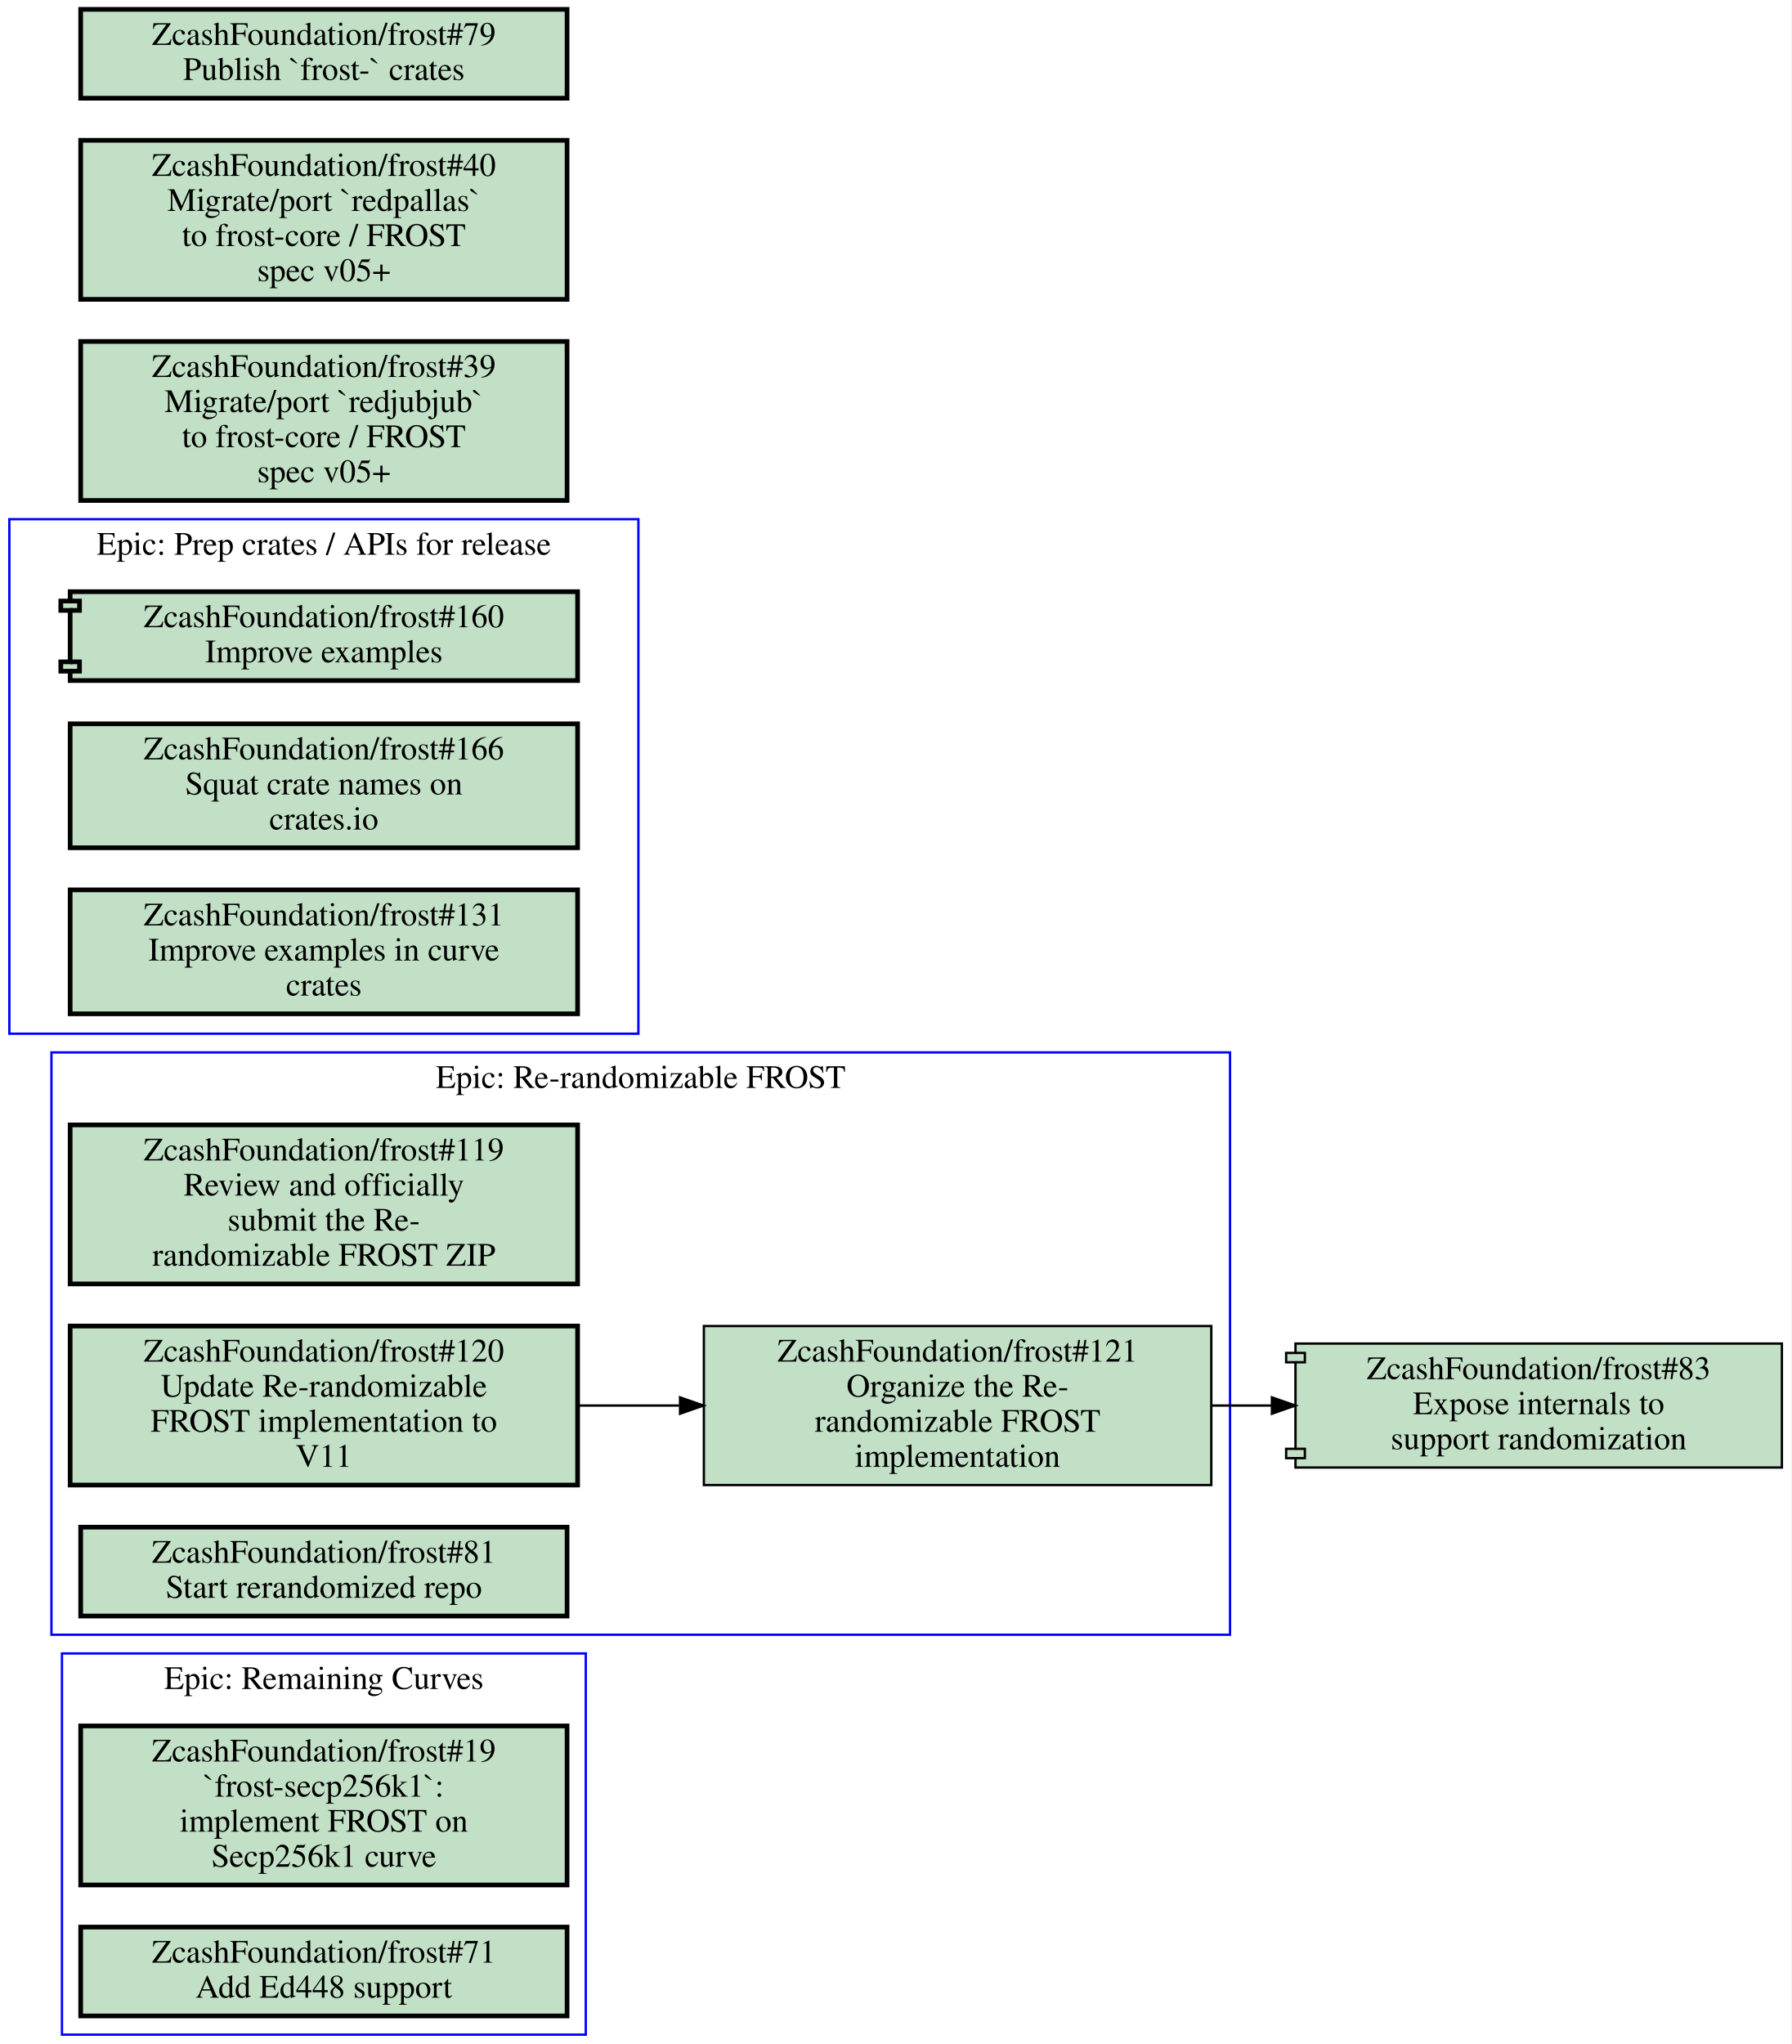
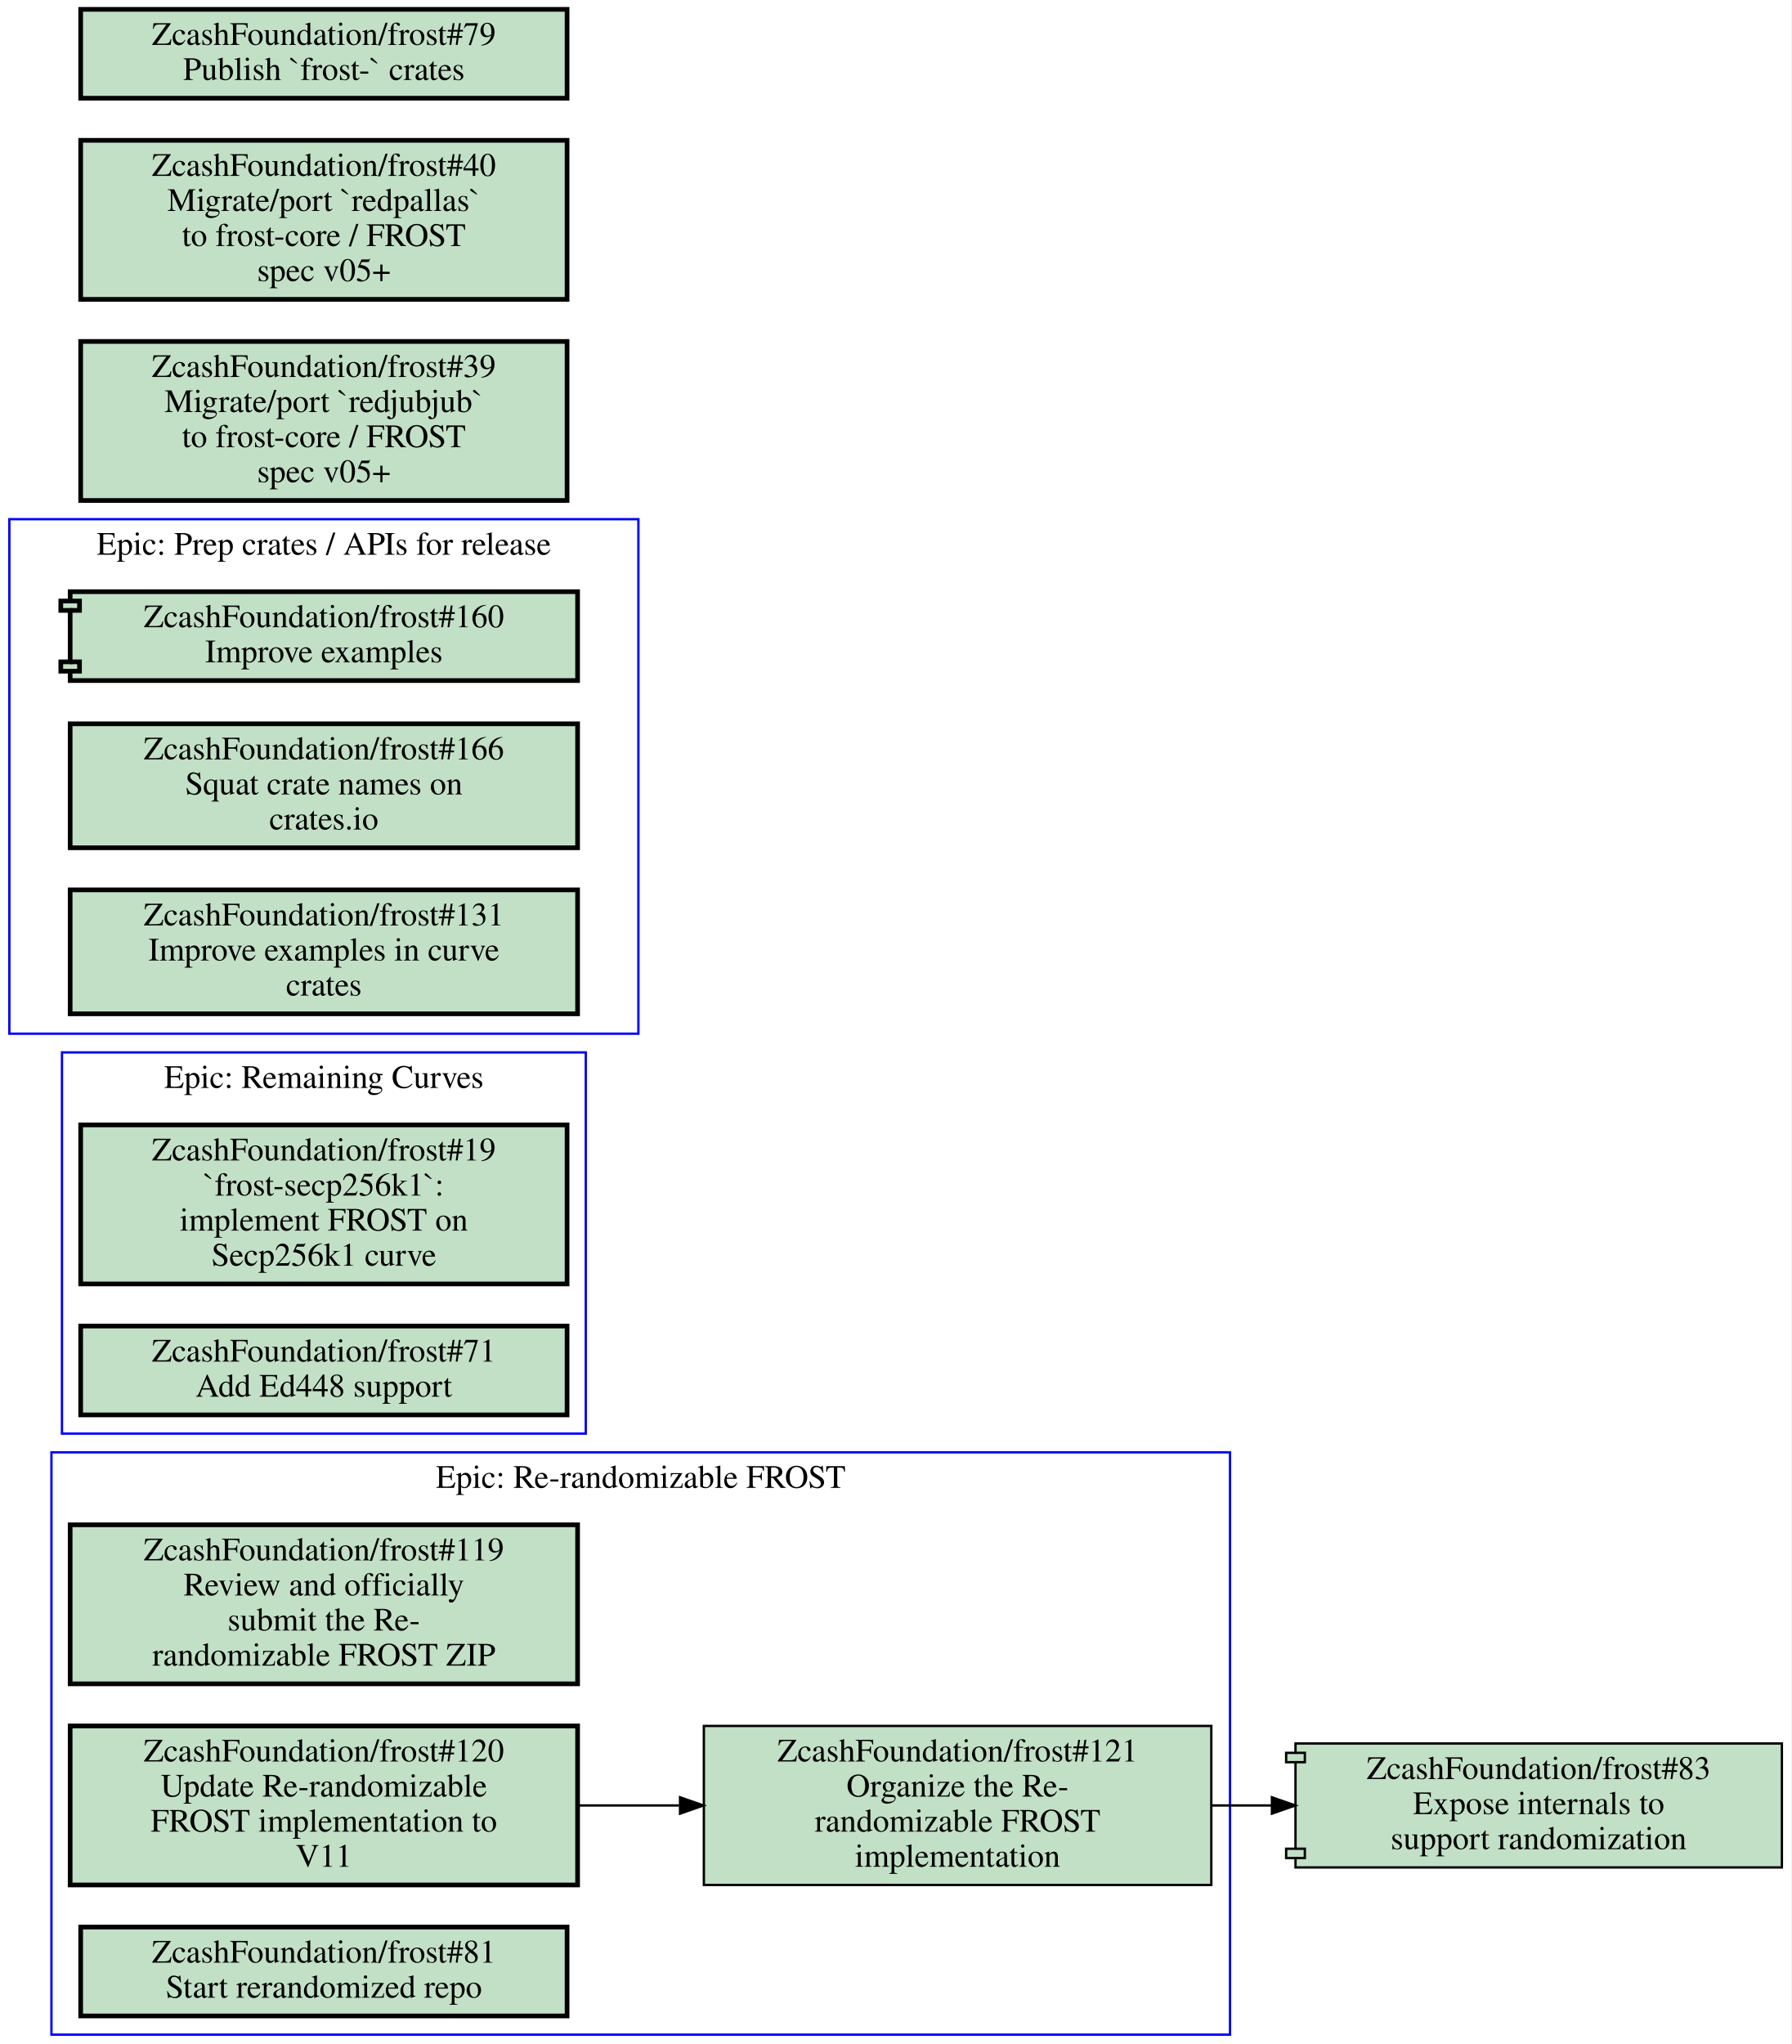
<svg xmlns="http://www.w3.org/2000/svg" xmlns:xlink="http://www.w3.org/1999/xlink" width="766pt" height="874pt" viewBox="0.00 0.00 766.00 874.00">
  <g id="graph0" class="graph" transform="scale(1 1) rotate(0) translate(4 870)">
    <polygon fill="#ffffff" stroke="transparent" points="-4,4 -4,-870 762,-870 762,4 -4,4" />
    <g id="clust1" class="cluster">
-       <polygon fill="none" stroke="#0000ff" points="22.5,0 22.5,-163 246.5,-163 246.5,0 22.5,0" />
-       <text text-anchor="middle" x="134.5" y="-147.8" font-family="Times,serif" font-size="14.00" fill="#000000">Epic: Remaining Curves</text>
+       <polygon fill="none" stroke="#0000ff" points="22.5,-257 22.5,-420 246.5,-420 246.5,-257 22.5,-257" />
+       <text text-anchor="middle" x="134.5" y="-404.8" font-family="Times,serif" font-size="14.00" fill="#000000">Epic: Remaining Curves</text>
    </g>
    <g id="clust2" class="cluster">
-       <polygon fill="none" stroke="#0000ff" points="18,-171 18,-420 522,-420 522,-171 18,-171" />
-       <text text-anchor="middle" x="270" y="-404.8" font-family="Times,serif" font-size="14.00" fill="#000000">Epic: Re-randomizable FROST</text>
+       <polygon fill="none" stroke="#0000ff" points="18,0 18,-249 522,-249 522,0 18,0" />
+       <text text-anchor="middle" x="270" y="-233.8" font-family="Times,serif" font-size="14.00" fill="#000000">Epic: Re-randomizable FROST</text>
    </g>
    <g id="clust3" class="cluster">
      <polygon fill="none" stroke="#0000ff" points="0,-428 0,-648 269,-648 269,-428 0,-428" />
      <text text-anchor="middle" x="134.5" y="-632.8" font-family="Times,serif" font-size="14.00" fill="#000000">Epic: Prep crates / APIs for release</text>
    </g>
    <g id="node1" class="node open">
      <g id="a_node1">
        <a xlink:href="https://github.com/ZcashFoundation/frost/issues/19" xlink:title="ZcashFoundation/frost#19&#10;`frost-secp256k1`:&#10;implement FROST on&#10;Secp256k1 curve" target="_blank">
-           <polygon fill="#c2e0c6" stroke="#000000" stroke-width="2" points="238.5,-132 30.5,-132 30.5,-64 238.5,-64 238.5,-132" />
-           <text text-anchor="middle" x="134.5" y="-116.8" font-family="Times,serif" font-size="14.00" fill="#000000">ZcashFoundation/frost#19</text>
-           <text text-anchor="middle" x="134.5" y="-101.8" font-family="Times,serif" font-size="14.00" fill="#000000">`frost-secp256k1`:</text>
-           <text text-anchor="middle" x="134.5" y="-86.8" font-family="Times,serif" font-size="14.00" fill="#000000">implement FROST on</text>
-           <text text-anchor="middle" x="134.5" y="-71.8" font-family="Times,serif" font-size="14.00" fill="#000000">Secp256k1 curve</text>
+           <polygon fill="#c2e0c6" stroke="#000000" stroke-width="2" points="238.5,-389 30.5,-389 30.5,-321 238.5,-321 238.5,-389" />
+           <text text-anchor="middle" x="134.5" y="-373.8" font-family="Times,serif" font-size="14.00" fill="#000000">ZcashFoundation/frost#19</text>
+           <text text-anchor="middle" x="134.5" y="-358.8" font-family="Times,serif" font-size="14.00" fill="#000000">`frost-secp256k1`:</text>
+           <text text-anchor="middle" x="134.5" y="-343.8" font-family="Times,serif" font-size="14.00" fill="#000000">implement FROST on</text>
+           <text text-anchor="middle" x="134.5" y="-328.8" font-family="Times,serif" font-size="14.00" fill="#000000">Secp256k1 curve</text>
        </a>
      </g>
    </g>
    <g id="node2" class="node open">
      <g id="a_node2">
        <a xlink:href="https://github.com/ZcashFoundation/frost/issues/71" xlink:title="ZcashFoundation/frost#71&#10;Add Ed448 support" target="_blank">
-           <polygon fill="#c2e0c6" stroke="#000000" stroke-width="2" points="238.5,-46 30.5,-46 30.5,-8 238.5,-8 238.5,-46" />
-           <text text-anchor="middle" x="134.5" y="-30.8" font-family="Times,serif" font-size="14.00" fill="#000000">ZcashFoundation/frost#71</text>
-           <text text-anchor="middle" x="134.5" y="-15.8" font-family="Times,serif" font-size="14.00" fill="#000000">Add Ed448 support</text>
+           <polygon fill="#c2e0c6" stroke="#000000" stroke-width="2" points="238.5,-303 30.5,-303 30.5,-265 238.5,-265 238.5,-303" />
+           <text text-anchor="middle" x="134.5" y="-287.8" font-family="Times,serif" font-size="14.00" fill="#000000">ZcashFoundation/frost#71</text>
+           <text text-anchor="middle" x="134.5" y="-272.8" font-family="Times,serif" font-size="14.00" fill="#000000">Add Ed448 support</text>
        </a>
      </g>
    </g>
    <g id="node3" class="node open">
      <g id="a_node3">
        <a xlink:href="https://github.com/ZcashFoundation/frost/issues/119" xlink:title="ZcashFoundation/frost#119&#10;Review and officially&#10;submit the Re-&#10;randomizable FROST ZIP" target="_blank">
-           <polygon fill="#c2e0c6" stroke="#000000" stroke-width="2" points="243,-389 26,-389 26,-321 243,-321 243,-389" />
-           <text text-anchor="middle" x="134.5" y="-373.8" font-family="Times,serif" font-size="14.00" fill="#000000">ZcashFoundation/frost#119</text>
-           <text text-anchor="middle" x="134.5" y="-358.8" font-family="Times,serif" font-size="14.00" fill="#000000">Review and officially</text>
-           <text text-anchor="middle" x="134.5" y="-343.8" font-family="Times,serif" font-size="14.00" fill="#000000">submit the Re-</text>
-           <text text-anchor="middle" x="134.5" y="-328.8" font-family="Times,serif" font-size="14.00" fill="#000000">randomizable FROST ZIP</text>
+           <polygon fill="#c2e0c6" stroke="#000000" stroke-width="2" points="243,-218 26,-218 26,-150 243,-150 243,-218" />
+           <text text-anchor="middle" x="134.5" y="-202.8" font-family="Times,serif" font-size="14.00" fill="#000000">ZcashFoundation/frost#119</text>
+           <text text-anchor="middle" x="134.5" y="-187.8" font-family="Times,serif" font-size="14.00" fill="#000000">Review and officially</text>
+           <text text-anchor="middle" x="134.5" y="-172.8" font-family="Times,serif" font-size="14.00" fill="#000000">submit the Re-</text>
+           <text text-anchor="middle" x="134.5" y="-157.8" font-family="Times,serif" font-size="14.00" fill="#000000">randomizable FROST ZIP</text>
        </a>
      </g>
    </g>
    <g id="node4" class="node open">
      <g id="a_node4">
        <a xlink:href="https://github.com/ZcashFoundation/frost/issues/120" xlink:title="ZcashFoundation/frost#120&#10;Update Re-randomizable&#10;FROST implementation to&#10;V11" target="_blank">
-           <polygon fill="#c2e0c6" stroke="#000000" stroke-width="2" points="243,-303 26,-303 26,-235 243,-235 243,-303" />
-           <text text-anchor="middle" x="134.5" y="-287.8" font-family="Times,serif" font-size="14.00" fill="#000000">ZcashFoundation/frost#120</text>
-           <text text-anchor="middle" x="134.5" y="-272.8" font-family="Times,serif" font-size="14.00" fill="#000000">Update Re-randomizable</text>
-           <text text-anchor="middle" x="134.5" y="-257.8" font-family="Times,serif" font-size="14.00" fill="#000000">FROST implementation to</text>
-           <text text-anchor="middle" x="134.5" y="-242.8" font-family="Times,serif" font-size="14.00" fill="#000000">V11</text>
+           <polygon fill="#c2e0c6" stroke="#000000" stroke-width="2" points="243,-132 26,-132 26,-64 243,-64 243,-132" />
+           <text text-anchor="middle" x="134.5" y="-116.8" font-family="Times,serif" font-size="14.00" fill="#000000">ZcashFoundation/frost#120</text>
+           <text text-anchor="middle" x="134.5" y="-101.8" font-family="Times,serif" font-size="14.00" fill="#000000">Update Re-randomizable</text>
+           <text text-anchor="middle" x="134.5" y="-86.8" font-family="Times,serif" font-size="14.00" fill="#000000">FROST implementation to</text>
+           <text text-anchor="middle" x="134.5" y="-71.8" font-family="Times,serif" font-size="14.00" fill="#000000">V11</text>
        </a>
      </g>
    </g>
    <g id="node5" class="node open">
      <g id="a_node5">
        <a xlink:href="https://github.com/ZcashFoundation/frost/issues/121" xlink:title="ZcashFoundation/frost#121&#10;Organize the Re-&#10;randomizable FROST&#10;implementation" target="_blank">
-           <polygon fill="#c2e0c6" stroke="#000000" points="514,-303 297,-303 297,-235 514,-235 514,-303" />
-           <text text-anchor="middle" x="405.5" y="-287.8" font-family="Times,serif" font-size="14.00" fill="#000000">ZcashFoundation/frost#121</text>
-           <text text-anchor="middle" x="405.5" y="-272.8" font-family="Times,serif" font-size="14.00" fill="#000000">Organize the Re-</text>
-           <text text-anchor="middle" x="405.5" y="-257.8" font-family="Times,serif" font-size="14.00" fill="#000000">randomizable FROST</text>
-           <text text-anchor="middle" x="405.5" y="-242.8" font-family="Times,serif" font-size="14.00" fill="#000000">implementation</text>
+           <polygon fill="#c2e0c6" stroke="#000000" points="514,-132 297,-132 297,-64 514,-64 514,-132" />
+           <text text-anchor="middle" x="405.5" y="-116.8" font-family="Times,serif" font-size="14.00" fill="#000000">ZcashFoundation/frost#121</text>
+           <text text-anchor="middle" x="405.5" y="-101.8" font-family="Times,serif" font-size="14.00" fill="#000000">Organize the Re-</text>
+           <text text-anchor="middle" x="405.5" y="-86.8" font-family="Times,serif" font-size="14.00" fill="#000000">randomizable FROST</text>
+           <text text-anchor="middle" x="405.5" y="-71.8" font-family="Times,serif" font-size="14.00" fill="#000000">implementation</text>
        </a>
      </g>
    </g>
    <g id="edge1" class="edge">
-       <path fill="none" stroke="#000000" d="M243.16,-269C257.38,-269 272.01,-269 286.39,-269" />
-       <polygon fill="#000000" stroke="#000000" points="286.81,-272.5 296.81,-269 286.81,-265.5 286.81,-272.5" />
+       <path fill="none" stroke="#000000" d="M243.16,-98C257.38,-98 272.01,-98 286.39,-98" />
+       <polygon fill="#000000" stroke="#000000" points="286.81,-101.5 296.81,-98 286.81,-94.5 286.81,-101.5" />
    </g>
    <g id="node10" class="node open">
      <g id="a_node10">
        <a xlink:href="https://github.com/ZcashFoundation/frost/pull/83" xlink:title="ZcashFoundation/frost#83&#10;Expose internals to&#10;support randomization" target="_blank">
-           <polygon fill="#c2e0c6" stroke="#000000" points="758,-295.5 550,-295.5 550,-291.5 546,-291.5 546,-287.5 550,-287.5 550,-250.5 546,-250.5 546,-246.5 550,-246.5 550,-242.5 758,-242.5 758,-295.5" />
-           <polyline fill="none" stroke="#000000" points="550,-291.5 554,-291.5 554,-287.5 550,-287.5 " />
-           <polyline fill="none" stroke="#000000" points="550,-250.5 554,-250.5 554,-246.5 550,-246.5 " />
-           <text text-anchor="middle" x="654" y="-280.3" font-family="Times,serif" font-size="14.00" fill="#000000">ZcashFoundation/frost#83</text>
-           <text text-anchor="middle" x="654" y="-265.3" font-family="Times,serif" font-size="14.00" fill="#000000">Expose internals to</text>
-           <text text-anchor="middle" x="654" y="-250.3" font-family="Times,serif" font-size="14.00" fill="#000000">support randomization</text>
+           <polygon fill="#c2e0c6" stroke="#000000" points="758,-124.5 550,-124.5 550,-120.5 546,-120.5 546,-116.5 550,-116.5 550,-79.5 546,-79.5 546,-75.5 550,-75.5 550,-71.5 758,-71.5 758,-124.5" />
+           <polyline fill="none" stroke="#000000" points="550,-120.5 554,-120.5 554,-116.5 550,-116.5 " />
+           <polyline fill="none" stroke="#000000" points="550,-79.5 554,-79.5 554,-75.5 550,-75.5 " />
+           <text text-anchor="middle" x="654" y="-109.3" font-family="Times,serif" font-size="14.00" fill="#000000">ZcashFoundation/frost#83</text>
+           <text text-anchor="middle" x="654" y="-94.3" font-family="Times,serif" font-size="14.00" fill="#000000">Expose internals to</text>
+           <text text-anchor="middle" x="654" y="-79.3" font-family="Times,serif" font-size="14.00" fill="#000000">support randomization</text>
        </a>
      </g>
    </g>
    <g id="edge2" class="edge">
-       <path fill="none" stroke="#000000" d="M514.13,-269C522.68,-269 531.32,-269 539.9,-269" />
-       <polygon fill="#000000" stroke="#000000" points="539.92,-272.5 549.92,-269 539.92,-265.5 539.92,-272.5" />
+       <path fill="none" stroke="#000000" d="M514.13,-98C522.68,-98 531.32,-98 539.9,-98" />
+       <polygon fill="#000000" stroke="#000000" points="539.92,-101.5 549.92,-98 539.92,-94.5 539.92,-101.5" />
    </g>
    <g id="node6" class="node open">
      <g id="a_node6">
        <a xlink:href="https://github.com/ZcashFoundation/frost/issues/81" xlink:title="ZcashFoundation/frost#81&#10;Start rerandomized repo" target="_blank">
-           <polygon fill="#c2e0c6" stroke="#000000" stroke-width="2" points="238.5,-217 30.5,-217 30.5,-179 238.5,-179 238.5,-217" />
-           <text text-anchor="middle" x="134.5" y="-201.8" font-family="Times,serif" font-size="14.00" fill="#000000">ZcashFoundation/frost#81</text>
-           <text text-anchor="middle" x="134.5" y="-186.8" font-family="Times,serif" font-size="14.00" fill="#000000">Start rerandomized repo</text>
+           <polygon fill="#c2e0c6" stroke="#000000" stroke-width="2" points="238.5,-46 30.5,-46 30.5,-8 238.5,-8 238.5,-46" />
+           <text text-anchor="middle" x="134.5" y="-30.8" font-family="Times,serif" font-size="14.00" fill="#000000">ZcashFoundation/frost#81</text>
+           <text text-anchor="middle" x="134.5" y="-15.8" font-family="Times,serif" font-size="14.00" fill="#000000">Start rerandomized repo</text>
        </a>
      </g>
    </g>
    <g id="node7" class="node open">
      <g id="a_node7">
        <a xlink:href="https://github.com/ZcashFoundation/frost/pull/160" xlink:title="ZcashFoundation/frost#160&#10;Improve examples" target="_blank">
          <polygon fill="#c2e0c6" stroke="#000000" stroke-width="2" points="243,-617 26,-617 26,-613 22,-613 22,-609 26,-609 26,-587 22,-587 22,-583 26,-583 26,-579 243,-579 243,-617" />
          <polyline fill="none" stroke="#000000" stroke-width="2" points="26,-613 30,-613 30,-609 26,-609 " />
          <polyline fill="none" stroke="#000000" stroke-width="2" points="26,-587 30,-587 30,-583 26,-583 " />
          <text text-anchor="middle" x="134.5" y="-601.8" font-family="Times,serif" font-size="14.00" fill="#000000">ZcashFoundation/frost#160</text>
          <text text-anchor="middle" x="134.5" y="-586.8" font-family="Times,serif" font-size="14.00" fill="#000000">Improve examples</text>
        </a>
      </g>
    </g>
    <g id="node8" class="node open">
      <g id="a_node8">
        <a xlink:href="https://github.com/ZcashFoundation/frost/issues/166" xlink:title="ZcashFoundation/frost#166&#10;Squat crate names on&#10;crates.io" target="_blank">
          <polygon fill="#c2e0c6" stroke="#000000" stroke-width="2" points="243,-560.5 26,-560.5 26,-507.5 243,-507.5 243,-560.5" />
          <text text-anchor="middle" x="134.5" y="-545.3" font-family="Times,serif" font-size="14.00" fill="#000000">ZcashFoundation/frost#166</text>
          <text text-anchor="middle" x="134.5" y="-530.3" font-family="Times,serif" font-size="14.00" fill="#000000">Squat crate names on</text>
          <text text-anchor="middle" x="134.5" y="-515.3" font-family="Times,serif" font-size="14.00" fill="#000000">crates.io</text>
        </a>
      </g>
    </g>
    <g id="node9" class="node open">
      <g id="a_node9">
        <a xlink:href="https://github.com/ZcashFoundation/frost/issues/131" xlink:title="ZcashFoundation/frost#131&#10;Improve examples in curve&#10;crates" target="_blank">
          <polygon fill="#c2e0c6" stroke="#000000" stroke-width="2" points="243,-489.5 26,-489.5 26,-436.5 243,-436.5 243,-489.5" />
          <text text-anchor="middle" x="134.5" y="-474.3" font-family="Times,serif" font-size="14.00" fill="#000000">ZcashFoundation/frost#131</text>
          <text text-anchor="middle" x="134.5" y="-459.3" font-family="Times,serif" font-size="14.00" fill="#000000">Improve examples in curve</text>
          <text text-anchor="middle" x="134.5" y="-444.3" font-family="Times,serif" font-size="14.00" fill="#000000">crates</text>
        </a>
      </g>
    </g>
    <g id="node11" class="node open">
      <g id="a_node11">
        <a xlink:href="https://github.com/ZcashFoundation/frost/issues/39" xlink:title="ZcashFoundation/frost#39&#10;Migrate/port `redjubjub`&#10;to frost-core / FROST&#10;spec v05+" target="_blank">
          <polygon fill="#c2e0c6" stroke="#000000" stroke-width="2" points="238.5,-724 30.5,-724 30.5,-656 238.5,-656 238.5,-724" />
          <text text-anchor="middle" x="134.5" y="-708.8" font-family="Times,serif" font-size="14.00" fill="#000000">ZcashFoundation/frost#39</text>
          <text text-anchor="middle" x="134.5" y="-693.8" font-family="Times,serif" font-size="14.00" fill="#000000">Migrate/port `redjubjub`</text>
          <text text-anchor="middle" x="134.5" y="-678.8" font-family="Times,serif" font-size="14.00" fill="#000000">to frost-core / FROST</text>
          <text text-anchor="middle" x="134.5" y="-663.8" font-family="Times,serif" font-size="14.00" fill="#000000">spec v05+</text>
        </a>
      </g>
    </g>
    <g id="node12" class="node open">
      <g id="a_node12">
        <a xlink:href="https://github.com/ZcashFoundation/frost/issues/40" xlink:title="ZcashFoundation/frost#40&#10;Migrate/port `redpallas`&#10;to frost-core / FROST&#10;spec v05+" target="_blank">
          <polygon fill="#c2e0c6" stroke="#000000" stroke-width="2" points="238.5,-810 30.5,-810 30.5,-742 238.5,-742 238.5,-810" />
          <text text-anchor="middle" x="134.5" y="-794.8" font-family="Times,serif" font-size="14.00" fill="#000000">ZcashFoundation/frost#40</text>
          <text text-anchor="middle" x="134.5" y="-779.8" font-family="Times,serif" font-size="14.00" fill="#000000">Migrate/port `redpallas`</text>
          <text text-anchor="middle" x="134.5" y="-764.8" font-family="Times,serif" font-size="14.00" fill="#000000">to frost-core / FROST</text>
          <text text-anchor="middle" x="134.5" y="-749.8" font-family="Times,serif" font-size="14.00" fill="#000000">spec v05+</text>
        </a>
      </g>
    </g>
    <g id="node13" class="node open">
      <g id="a_node13">
        <a xlink:href="https://github.com/ZcashFoundation/frost/issues/79" xlink:title="ZcashFoundation/frost#79&#10;Publish `frost-` crates" target="_blank">
          <polygon fill="#c2e0c6" stroke="#000000" stroke-width="2" points="238.5,-866 30.5,-866 30.5,-828 238.5,-828 238.5,-866" />
          <text text-anchor="middle" x="134.5" y="-850.8" font-family="Times,serif" font-size="14.00" fill="#000000">ZcashFoundation/frost#79</text>
          <text text-anchor="middle" x="134.5" y="-835.8" font-family="Times,serif" font-size="14.00" fill="#000000">Publish `frost-` crates</text>
        </a>
      </g>
    </g>
  </g>
</svg>
